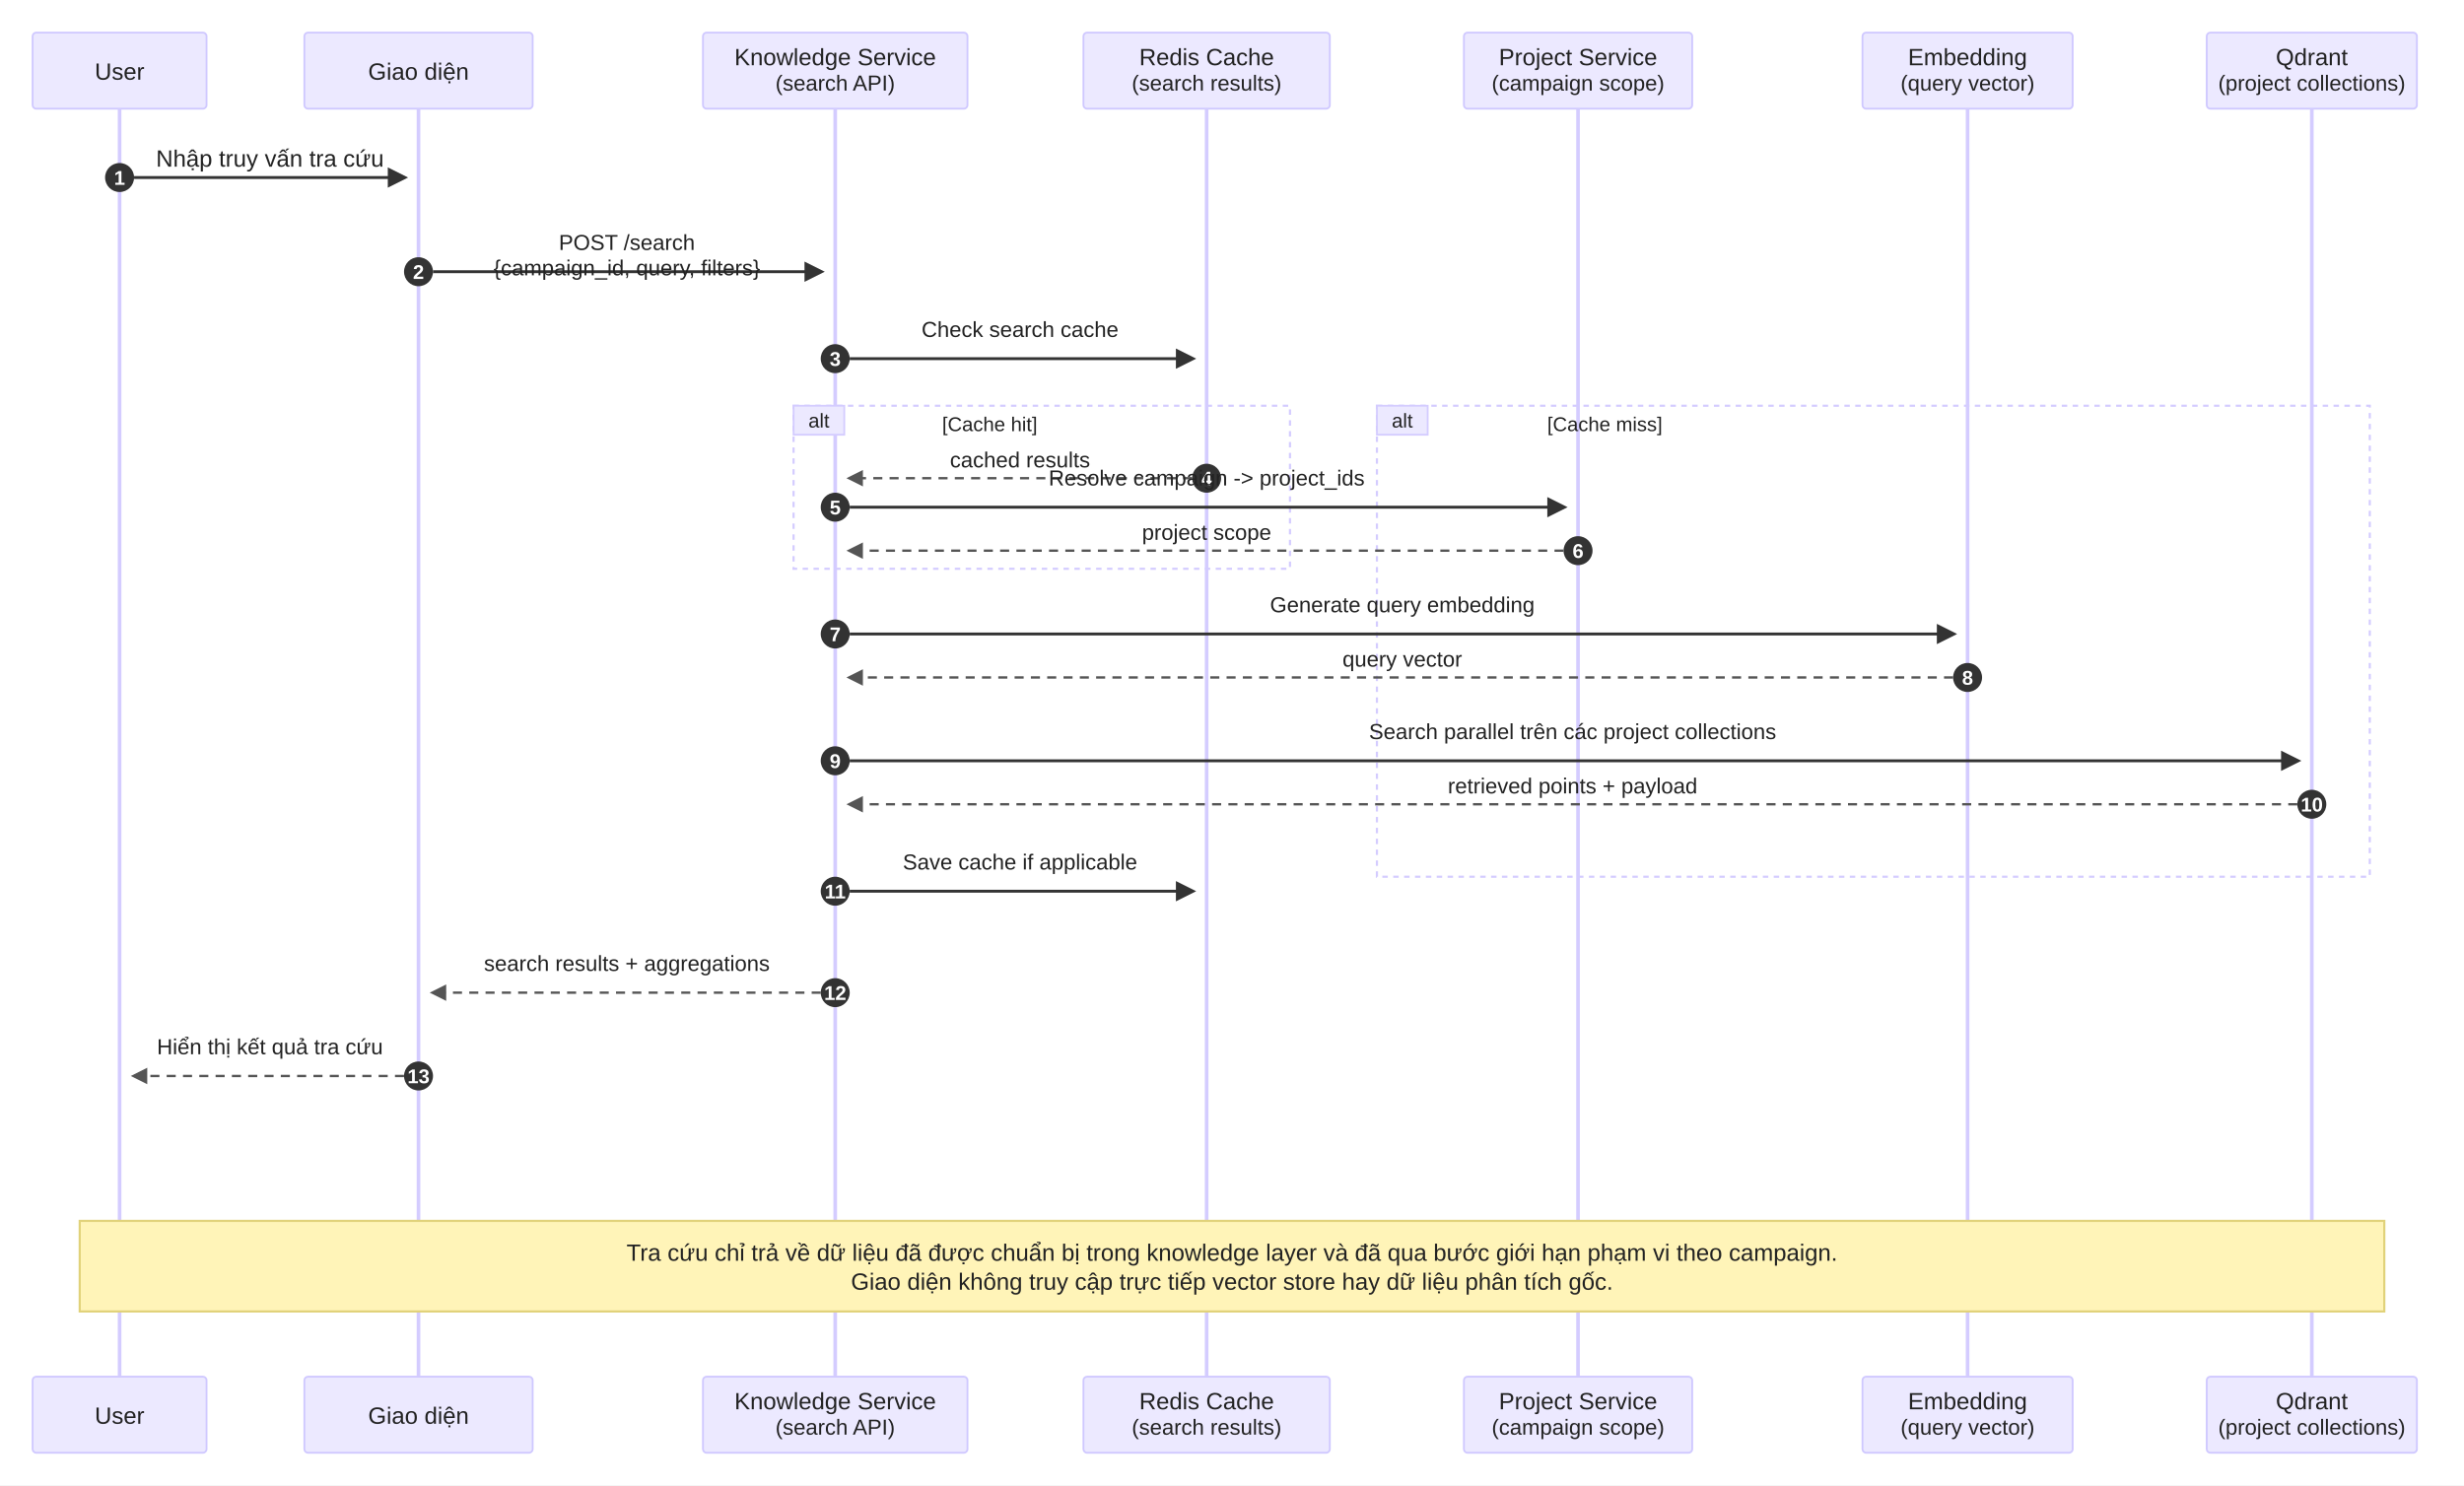
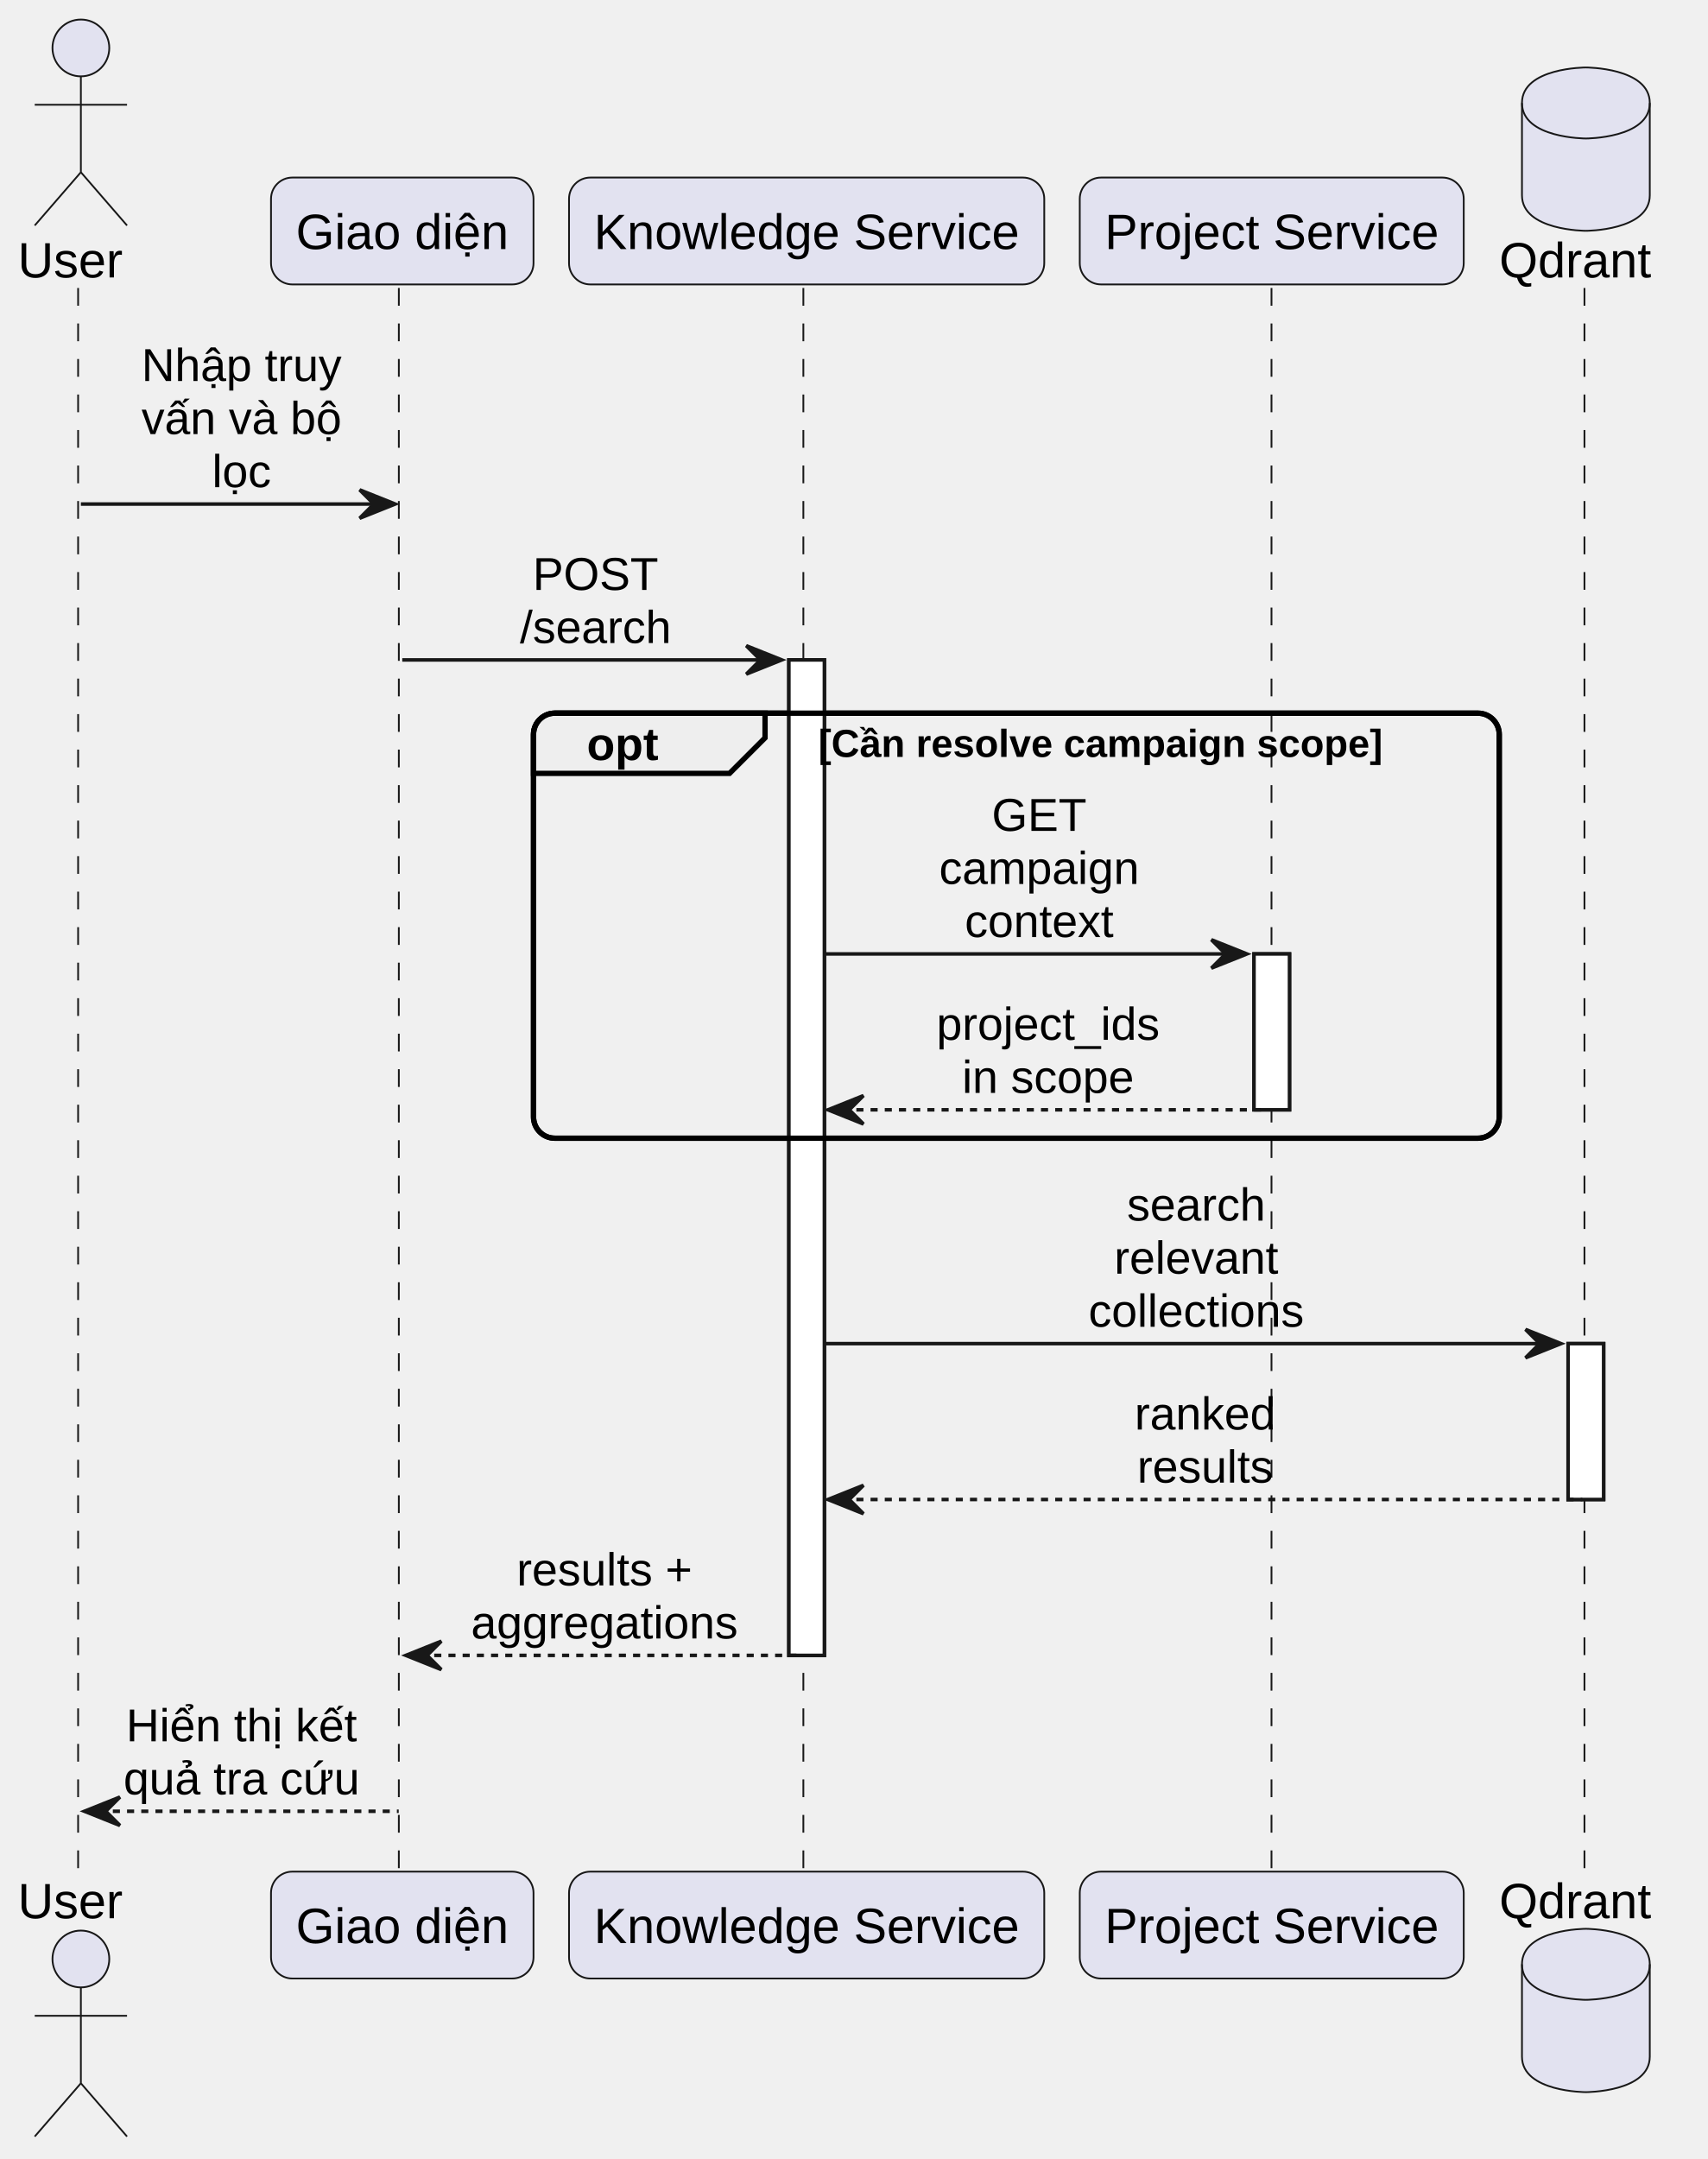
- <svg xmlns="http://www.w3.org/2000/svg" width="1360" height="820" viewBox="0 0 1360 820">
-   <defs>
-     <style>
-       .labelbox { fill: #ece9ff; stroke: #cfc8ff; stroke-width: 1; }
-       .lifeline { stroke: #d4ccff; stroke-width: 2; }
-       .msg { stroke: #333333; stroke-width: 1.6; fill: none; }
-       .ret { stroke: #555555; stroke-width: 1.3; stroke-dasharray: 5 4; fill: none; }
-       .alt { fill: none; stroke: #d4ccff; stroke-width: 1.2; stroke-dasharray: 3 3; }
-       .note { fill: #fff4b8; stroke: #e1d27a; stroke-width: 1.2; }
-       .t { font-family: Arial, Helvetica, sans-serif; font-size: 13px; fill: #222222; }
-       .ts { font-family: Arial, Helvetica, sans-serif; font-size: 12px; fill: #222222; }
-       .tc { font-family: Arial, Helvetica, sans-serif; font-size: 11px; fill: #222222; }
-       .step { fill: #333333; }
-       .steptext { font-family: Arial, Helvetica, sans-serif; font-size: 11px; fill: #ffffff; font-weight: bold; }
-     </style>
-     <marker id="arrow" viewBox="0 0 10 10" refX="8" refY="5" markerWidth="7" markerHeight="7" orient="auto-start-reverse">
-       <path d="M 0 0 L 10 5 L 0 10 z" fill="#333333" />
-     </marker>
-     <marker id="arrowDash" viewBox="0 0 10 10" refX="8" refY="5" markerWidth="7" markerHeight="7" orient="auto-start-reverse">
-       <path d="M 0 0 L 10 5 L 0 10 z" fill="#555555" />
-     </marker>
-   </defs>
-   <rect x="0" y="0" width="1360" height="820" fill="#ffffff" />
-   <rect class="labelbox" x="18" y="18" width="96" height="42" rx="2" />
-   <rect class="labelbox" x="168" y="18" width="126" height="42" rx="2" />
-   <rect class="labelbox" x="388" y="18" width="146" height="42" rx="2" />
-   <rect class="labelbox" x="598" y="18" width="136" height="42" rx="2" />
-   <rect class="labelbox" x="808" y="18" width="126" height="42" rx="2" />
-   <rect class="labelbox" x="1028" y="18" width="116" height="42" rx="2" />
-   <rect class="labelbox" x="1218" y="18" width="116" height="42" rx="2" />
-   <text class="t" x="66" y="44" text-anchor="middle">User</text>
-   <text class="t" x="231" y="44" text-anchor="middle">Giao diện</text>
-   <text class="t" x="461" y="36" text-anchor="middle">Knowledge Service</text>
-   <text class="ts" x="461" y="50" text-anchor="middle">(search API)</text>
-   <text class="t" x="666" y="36" text-anchor="middle">Redis Cache</text>
-   <text class="ts" x="666" y="50" text-anchor="middle">(search results)</text>
-   <text class="t" x="871" y="36" text-anchor="middle">Project Service</text>
-   <text class="ts" x="871" y="50" text-anchor="middle">(campaign scope)</text>
-   <text class="t" x="1086" y="36" text-anchor="middle">Embedding</text>
-   <text class="ts" x="1086" y="50" text-anchor="middle">(query vector)</text>
-   <text class="t" x="1276" y="36" text-anchor="middle">Qdrant</text>
-   <text class="ts" x="1276" y="50" text-anchor="middle">(project collections)</text>
-   <rect class="labelbox" x="18" y="760" width="96" height="42" rx="2" />
-   <rect class="labelbox" x="168" y="760" width="126" height="42" rx="2" />
-   <rect class="labelbox" x="388" y="760" width="146" height="42" rx="2" />
-   <rect class="labelbox" x="598" y="760" width="136" height="42" rx="2" />
-   <rect class="labelbox" x="808" y="760" width="126" height="42" rx="2" />
-   <rect class="labelbox" x="1028" y="760" width="116" height="42" rx="2" />
-   <rect class="labelbox" x="1218" y="760" width="116" height="42" rx="2" />
-   <text class="t" x="66" y="786" text-anchor="middle">User</text>
-   <text class="t" x="231" y="786" text-anchor="middle">Giao diện</text>
-   <text class="t" x="461" y="778" text-anchor="middle">Knowledge Service</text>
-   <text class="ts" x="461" y="792" text-anchor="middle">(search API)</text>
-   <text class="t" x="666" y="778" text-anchor="middle">Redis Cache</text>
-   <text class="ts" x="666" y="792" text-anchor="middle">(search results)</text>
-   <text class="t" x="871" y="778" text-anchor="middle">Project Service</text>
-   <text class="ts" x="871" y="792" text-anchor="middle">(campaign scope)</text>
-   <text class="t" x="1086" y="778" text-anchor="middle">Embedding</text>
-   <text class="ts" x="1086" y="792" text-anchor="middle">(query vector)</text>
-   <text class="t" x="1276" y="778" text-anchor="middle">Qdrant</text>
-   <text class="ts" x="1276" y="792" text-anchor="middle">(project collections)</text>
-   <line class="lifeline" x1="66" y1="60" x2="66" y2="760" />
-   <line class="lifeline" x1="231" y1="60" x2="231" y2="760" />
-   <line class="lifeline" x1="461" y1="60" x2="461" y2="760" />
-   <line class="lifeline" x1="666" y1="60" x2="666" y2="760" />
-   <line class="lifeline" x1="871" y1="60" x2="871" y2="760" />
-   <line class="lifeline" x1="1086" y1="60" x2="1086" y2="760" />
-   <line class="lifeline" x1="1276" y1="60" x2="1276" y2="760" />
-   <circle class="step" cx="66" cy="98" r="8" />
-   <text class="steptext" x="66" y="102" text-anchor="middle">1</text>
-   <line class="msg" x1="74" y1="98" x2="223" y2="98" marker-end="url(#arrow)" />
-   <text class="t" x="149" y="92" text-anchor="middle">Nhập truy vấn tra cứu</text>
-   <circle class="step" cx="231" cy="150" r="8" />
-   <text class="steptext" x="231" y="154" text-anchor="middle">2</text>
-   <line class="msg" x1="239" y1="150" x2="453" y2="150" marker-end="url(#arrow)" />
-   <text class="ts" x="346" y="138" text-anchor="middle">POST /search</text>
-   <text class="ts" x="346" y="152" text-anchor="middle">{campaign_id, query, filters}</text>
-   <circle class="step" cx="461" cy="198" r="8" />
-   <text class="steptext" x="461" y="202" text-anchor="middle">3</text>
-   <line class="msg" x1="469" y1="198" x2="658" y2="198" marker-end="url(#arrow)" />
-   <text class="ts" x="563" y="186" text-anchor="middle">Check search cache</text>
-   <rect class="alt" x="438" y="224" width="274" height="90" />
-   <rect x="438" y="224" width="28" height="16" fill="#ece9ff" stroke="#d4ccff" stroke-width="1" />
-   <text class="tc" x="452" y="236" text-anchor="middle">alt</text>
-   <text class="tc" x="520" y="238">[Cache hit]</text>
-   <circle class="step" cx="666" cy="264" r="8" />
-   <text class="steptext" x="666" y="268" text-anchor="middle">4</text>
-   <line class="ret" x1="658" y1="264" x2="469" y2="264" marker-end="url(#arrowDash)" />
-   <text class="ts" x="563" y="258" text-anchor="middle">cached results</text>
-   <rect class="alt" x="760" y="224" width="548" height="260" />
-   <rect x="760" y="224" width="28" height="16" fill="#ece9ff" stroke="#d4ccff" stroke-width="1" />
-   <text class="tc" x="774" y="236" text-anchor="middle">alt</text>
-   <text class="tc" x="854" y="238">[Cache miss]</text>
-   <circle class="step" cx="461" cy="280" r="8" />
-   <text class="steptext" x="461" y="284" text-anchor="middle">5</text>
-   <line class="msg" x1="469" y1="280" x2="863" y2="280" marker-end="url(#arrow)" />
-   <text class="ts" x="666" y="268" text-anchor="middle">Resolve campaign -&gt; project_ids</text>
-   <circle class="step" cx="871" cy="304" r="8" />
-   <text class="steptext" x="871" y="308" text-anchor="middle">6</text>
-   <line class="ret" x1="863" y1="304" x2="469" y2="304" marker-end="url(#arrowDash)" />
-   <text class="ts" x="666" y="298" text-anchor="middle">project scope</text>
-   <circle class="step" cx="461" cy="350" r="8" />
-   <text class="steptext" x="461" y="354" text-anchor="middle">7</text>
-   <line class="msg" x1="469" y1="350" x2="1078" y2="350" marker-end="url(#arrow)" />
-   <text class="ts" x="774" y="338" text-anchor="middle">Generate query embedding</text>
-   <circle class="step" cx="1086" cy="374" r="8" />
-   <text class="steptext" x="1086" y="378" text-anchor="middle">8</text>
-   <line class="ret" x1="1078" y1="374" x2="469" y2="374" marker-end="url(#arrowDash)" />
-   <text class="ts" x="774" y="368" text-anchor="middle">query vector</text>
-   <circle class="step" cx="461" cy="420" r="8" />
-   <text class="steptext" x="461" y="424" text-anchor="middle">9</text>
-   <line class="msg" x1="469" y1="420" x2="1268" y2="420" marker-end="url(#arrow)" />
-   <text class="ts" x="868" y="408" text-anchor="middle">Search parallel trên các project collections</text>
-   <circle class="step" cx="1276" cy="444" r="8" />
-   <text class="steptext" x="1276" y="448" text-anchor="middle">10</text>
-   <line class="ret" x1="1268" y1="444" x2="469" y2="444" marker-end="url(#arrowDash)" />
-   <text class="ts" x="868" y="438" text-anchor="middle">retrieved points + payload</text>
-   <circle class="step" cx="461" cy="492" r="8" />
-   <text class="steptext" x="461" y="496" text-anchor="middle">11</text>
-   <line class="msg" x1="469" y1="492" x2="658" y2="492" marker-end="url(#arrow)" />
-   <text class="ts" x="563" y="480" text-anchor="middle">Save cache if applicable</text>
-   <circle class="step" cx="461" cy="548" r="8" />
-   <text class="steptext" x="461" y="552" text-anchor="middle">12</text>
-   <line class="ret" x1="453" y1="548" x2="239" y2="548" marker-end="url(#arrowDash)" />
-   <text class="ts" x="346" y="536" text-anchor="middle">search results + aggregations</text>
-   <circle class="step" cx="231" cy="594" r="8" />
-   <text class="steptext" x="231" y="598" text-anchor="middle">13</text>
-   <line class="ret" x1="223" y1="594" x2="74" y2="594" marker-end="url(#arrowDash)" />
-   <text class="ts" x="149" y="582" text-anchor="middle">Hiển thị kết quả tra cứu</text>
-   <rect class="note" x="44" y="674" width="1272" height="50" />
-   <text class="t" x="680" y="696" text-anchor="middle">Tra cứu chỉ trả về dữ liệu đã được chuẩn bị trong knowledge layer và đã qua bước giới hạn phạm vi theo campaign.</text>
-   <text class="t" x="680" y="712" text-anchor="middle">Giao diện không truy cập trực tiếp vector store hay dữ liệu phân tích gốc.</text>
+ <svg xmlns="http://www.w3.org/2000/svg" contentStyleType="text/css" data-diagram-type="SEQUENCE" height="608px" preserveAspectRatio="none" style="width:481px;height:608px;background:#FFFFFF;" version="1.1" viewBox="0 0 481 608" width="481px" zoomAndPan="magnify">
+   <defs />
+   <g>
+     <g>
+       <rect fill="#FFFFFF" height="280.334" style="stroke:#181818;stroke-width:1;" width="10" x="222.185" y="185.842" />
+     </g>
+     <g>
+       <rect fill="#FFFFFF" height="43.898" style="stroke:#181818;stroke-width:1;" width="10" x="353.182" y="268.637" />
+     </g>
+     <g>
+       <rect fill="#FFFFFF" height="43.898" style="stroke:#181818;stroke-width:1;" width="10" x="441.654" y="378.381" />
+     </g>
+     <rect fill="none" height="119.692" rx="6" ry="6" style="stroke:#000000;stroke-width:1.5;" width="271.992" x="150.262" y="200.842" />
+     <g>
+       <rect fill="#000000" fill-opacity="0" height="446.975" width="8" x="18.779" y="81.099" />
+       <line style="stroke:#181818;stroke-width:0.5;stroke-dasharray:5,5;" x1="22" x2="22" y1="81.099" y2="528.073" />
+     </g>
+     <g>
+       <rect fill="#000000" fill-opacity="0" height="446.975" width="8" x="109.296" y="81.099" />
+       <line style="stroke:#181818;stroke-width:0.5;stroke-dasharray:5,5;" x1="112.331" x2="112.331" y1="81.099" y2="528.073" />
+     </g>
+     <g>
+       <rect fill="#000000" fill-opacity="0" height="446.975" width="8" x="223.185" y="81.099" />
+       <line style="stroke:#181818;stroke-width:0.5;stroke-dasharray:5,5;" x1="226.262" x2="226.262" y1="81.099" y2="528.073" />
+     </g>
+     <g>
+       <rect fill="#000000" fill-opacity="0" height="446.975" width="8" x="354.182" y="81.099" />
+       <line style="stroke:#181818;stroke-width:0.5;stroke-dasharray:5,5;" x1="358.109" x2="358.109" y1="81.099" y2="528.073" />
+     </g>
+     <g>
+       <rect fill="#000000" fill-opacity="0" height="446.975" width="8" x="442.654" y="81.099" />
+       <line style="stroke:#181818;stroke-width:0.5;stroke-dasharray:5,5;" x1="446.254" x2="446.254" y1="81.099" y2="528.073" />
+     </g>
+     <g class="participant participant-head" data-participant="User">
+       <text fill="#000000" font-family="Arial" font-size="14" lengthAdjust="spacing" textLength="29.559" x="5" y="78.132">User</text>
+       <ellipse cx="22.779" cy="13.5" fill="#E2E2F0" rx="8" ry="8" style="stroke:#181818;stroke-width:0.5;" />
+       <path d="M22.779,21.5 L22.779,48.5 M9.779,29.5 L35.779,29.5 M22.779,48.5 L9.779,63.5 M22.779,48.5 L35.779,63.5" fill="none" style="stroke:#181818;stroke-width:0.5;" />
+     </g>
+     <g class="participant participant-tail" data-participant="User">
+       <text fill="#000000" font-family="Arial" font-size="14" lengthAdjust="spacing" textLength="29.559" x="5" y="540.205">User</text>
+       <ellipse cx="22.779" cy="551.672" fill="#E2E2F0" rx="8" ry="8" style="stroke:#181818;stroke-width:0.5;" />
+       <path d="M22.779,559.672 L22.779,586.672 M9.779,567.672 L35.779,567.672 M22.779,586.672 L9.779,601.672 M22.779,586.672 L35.779,601.672" fill="none" style="stroke:#181818;stroke-width:0.5;" />
+     </g>
+     <g class="participant participant-head" data-participant="UI">
+       <rect fill="#E2E2F0" height="30.099" rx="6" ry="6" style="stroke:#181818;stroke-width:0.5;" width="73.931" x="76.331" y="50" />
+       <text fill="#000000" font-family="Arial" font-size="14" lengthAdjust="spacing" textLength="59.931" x="83.331" y="70.132">Giao diện</text>
+     </g>
+     <g class="participant participant-tail" data-participant="UI">
+       <rect fill="#E2E2F0" height="30.099" rx="6" ry="6" style="stroke:#181818;stroke-width:0.5;" width="73.931" x="76.331" y="527.073" />
+       <text fill="#000000" font-family="Arial" font-size="14" lengthAdjust="spacing" textLength="59.931" x="83.331" y="547.205">Giao diện</text>
+     </g>
+     <g class="participant participant-head" data-participant="KnowledgeService">
+       <rect fill="#E2E2F0" height="30.099" rx="6" ry="6" style="stroke:#181818;stroke-width:0.5;" width="133.848" x="160.262" y="50" />
+       <text fill="#000000" font-family="Arial" font-size="14" lengthAdjust="spacing" textLength="119.848" x="167.262" y="70.132">Knowledge Service</text>
+     </g>
+     <g class="participant participant-tail" data-participant="KnowledgeService">
+       <rect fill="#E2E2F0" height="30.099" rx="6" ry="6" style="stroke:#181818;stroke-width:0.5;" width="133.848" x="160.262" y="527.073" />
+       <text fill="#000000" font-family="Arial" font-size="14" lengthAdjust="spacing" textLength="119.848" x="167.262" y="547.205">Knowledge Service</text>
+     </g>
+     <g class="participant participant-head" data-participant="ProjectService">
+       <rect fill="#E2E2F0" height="30.099" rx="6" ry="6" style="stroke:#181818;stroke-width:0.5;" width="108.144" x="304.109" y="50" />
+       <text fill="#000000" font-family="Arial" font-size="14" lengthAdjust="spacing" textLength="94.144" x="311.109" y="70.132">Project Service</text>
+     </g>
+     <g class="participant participant-tail" data-participant="ProjectService">
+       <rect fill="#E2E2F0" height="30.099" rx="6" ry="6" style="stroke:#181818;stroke-width:0.5;" width="108.144" x="304.109" y="527.073" />
+       <text fill="#000000" font-family="Arial" font-size="14" lengthAdjust="spacing" textLength="94.144" x="311.109" y="547.205">Project Service</text>
+     </g>
+     <g class="participant participant-head" data-participant="Qdrant">
+       <text fill="#000000" font-family="Arial" font-size="14" lengthAdjust="spacing" textLength="42.8" x="422.254" y="78.132">Qdrant</text>
+       <path d="M428.654,29 C428.654,19 446.654,19 446.654,19 C446.654,19 464.654,19 464.654,29 L464.654,55 C464.654,65 446.654,65 446.654,65 C446.654,65 428.654,65 428.654,55 L428.654,29" fill="#E2E2F0" style="stroke:#181818;stroke-width:0.5;" />
+       <path d="M428.654,29 C428.654,39 446.654,39 446.654,39 C446.654,39 464.654,39 464.654,29" fill="none" style="stroke:#181818;stroke-width:0.5;" />
+     </g>
+     <g class="participant participant-tail" data-participant="Qdrant">
+       <text fill="#000000" font-family="Arial" font-size="14" lengthAdjust="spacing" textLength="42.8" x="422.254" y="540.205">Qdrant</text>
+       <path d="M428.654,553.172 C428.654,543.172 446.654,543.172 446.654,543.172 C446.654,543.172 464.654,543.172 464.654,553.172 L464.654,579.172 C464.654,589.172 446.654,589.172 446.654,589.172 C446.654,589.172 428.654,589.172 428.654,579.172 L428.654,553.172" fill="#E2E2F0" style="stroke:#181818;stroke-width:0.5;" />
+       <path d="M428.654,553.172 C428.654,563.172 446.654,563.172 446.654,563.172 C446.654,563.172 464.654,563.172 464.654,553.172" fill="none" style="stroke:#181818;stroke-width:0.5;" />
+     </g>
+     <g>
+       <rect fill="#FFFFFF" height="280.334" style="stroke:#181818;stroke-width:1;" width="10" x="222.185" y="185.842" />
+     </g>
+     <g>
+       <rect fill="#FFFFFF" height="43.898" style="stroke:#181818;stroke-width:1;" width="10" x="353.182" y="268.637" />
+     </g>
+     <g>
+       <rect fill="#FFFFFF" height="43.898" style="stroke:#181818;stroke-width:1;" width="10" x="441.654" y="378.381" />
+     </g>
+     <g class="message" data-participant-1="User" data-participant-2="UI">
+       <polygon fill="#181818" points="101.296,137.945,111.296,141.945,101.296,145.945,105.296,141.945" style="stroke:#181818;stroke-width:1;" />
+       <line style="stroke:#181818;stroke-width:1;" x1="22.779" x2="107.296" y1="141.945" y2="141.945" />
+       <text fill="#000000" font-family="Arial" font-size="13" lengthAdjust="spacing" textLength="31.078" x="39.857" y="107.293">Nhập</text>
+       <text fill="#000000" font-family="Arial" font-size="13" lengthAdjust="spacing" textLength="3.612" x="70.936" y="107.293"> </text>
+       <text fill="#000000" font-family="Arial" font-size="13" lengthAdjust="spacing" textLength="21.671" x="74.547" y="107.293">truy</text>
+       <text fill="#000000" font-family="Arial" font-size="13" lengthAdjust="spacing" textLength="20.96" x="39.851" y="122.241">vấn</text>
+       <text fill="#000000" font-family="Arial" font-size="13" lengthAdjust="spacing" textLength="3.612" x="60.811" y="122.241"> </text>
+       <text fill="#000000" font-family="Arial" font-size="13" lengthAdjust="spacing" textLength="13.73" x="64.423" y="122.241">và</text>
+       <text fill="#000000" font-family="Arial" font-size="13" lengthAdjust="spacing" textLength="3.612" x="78.153" y="122.241"> </text>
+       <text fill="#000000" font-family="Arial" font-size="13" lengthAdjust="spacing" textLength="14.46" x="81.765" y="122.241">bộ</text>
+       <text fill="#000000" font-family="Arial" font-size="13" lengthAdjust="spacing" textLength="16.618" x="59.729" y="137.19">lọc</text>
+     </g>
+     <g class="message" data-participant-1="UI" data-participant-2="KnowledgeService">
+       <polygon fill="#181818" points="210.185,181.842,220.185,185.842,210.185,189.842,214.185,185.842" style="stroke:#181818;stroke-width:1;" />
+       <line style="stroke:#181818;stroke-width:1;" x1="113.296" x2="216.185" y1="185.842" y2="185.842" />
+       <text fill="#000000" font-family="Arial" font-size="13" lengthAdjust="spacing" textLength="35.395" x="150.044" y="166.139">POST</text>
+       <text fill="#000000" font-family="Arial" font-size="13" lengthAdjust="spacing" textLength="42.631" x="146.425" y="181.087">/search</text>
+     </g>
+     <path d="M156.262,200.842 L215.473,200.842 L215.473,207.791 L205.473,217.791 L150.262,217.791 L150.262,206.842 A6,6 0 0 1 156.262,200.842" fill="#EEEEEE" style="stroke:#000000;stroke-width:1.5;" />
+     <rect fill="none" height="119.692" rx="6" ry="6" style="stroke:#000000;stroke-width:1.5;" width="271.992" x="150.262" y="200.842" />
+     <text fill="#000000" font-family="Arial" font-size="13" font-weight="bold" lengthAdjust="spacing" textLength="20.211" x="165.262" y="214.036">opt</text>
+     <text fill="#000000" font-family="Arial" font-size="11" font-weight="bold" lengthAdjust="spacing" textLength="158.941" x="230.473" y="213.16">[Cần resolve campaign scope]</text>
+     <g class="message" data-participant-1="KnowledgeService" data-participant-2="ProjectService">
+       <polygon fill="#181818" points="341.182,264.637,351.182,268.637,341.182,272.637,345.182,268.637" style="stroke:#181818;stroke-width:1;" />
+       <line style="stroke:#181818;stroke-width:1;" x1="232.185" x2="347.182" y1="268.637" y2="268.637" />
+       <text fill="#000000" font-family="Arial" font-size="13" lengthAdjust="spacing" textLength="26.724" x="279.322" y="233.985">GET</text>
+       <text fill="#000000" font-family="Arial" font-size="13" lengthAdjust="spacing" textLength="56.367" x="264.5" y="248.934">campaign</text>
+       <text fill="#000000" font-family="Arial" font-size="13" lengthAdjust="spacing" textLength="41.914" x="271.727" y="263.882">context</text>
+     </g>
+     <g class="message" data-participant-1="ProjectService" data-participant-2="KnowledgeService">
+       <polygon fill="#181818" points="243.185,308.535,233.185,312.535,243.185,316.535,239.185,312.535" style="stroke:#181818;stroke-width:1;" />
+       <line style="stroke:#181818;stroke-width:1;stroke-dasharray:2,2;" x1="237.185" x2="357.182" y1="312.535" y2="312.535" />
+       <text fill="#000000" font-family="Arial" font-size="13" lengthAdjust="spacing" textLength="62.867" x="263.75" y="292.831">project_ids</text>
+       <text fill="#000000" font-family="Arial" font-size="13" lengthAdjust="spacing" textLength="10.118" x="270.974" y="307.78">in</text>
+       <text fill="#000000" font-family="Arial" font-size="13" lengthAdjust="spacing" textLength="3.612" x="281.092" y="307.78"> </text>
+       <text fill="#000000" font-family="Arial" font-size="13" lengthAdjust="spacing" textLength="34.69" x="284.704" y="307.78">scope</text>
+     </g>
+     <g class="message" data-participant-1="KnowledgeService" data-participant-2="Qdrant">
+       <polygon fill="#181818" points="429.654,374.381,439.654,378.381,429.654,382.381,433.654,378.381" style="stroke:#181818;stroke-width:1;" />
+       <line style="stroke:#181818;stroke-width:1;" x1="232.185" x2="435.654" y1="378.381" y2="378.381" />
+       <text fill="#000000" font-family="Arial" font-size="13" lengthAdjust="spacing" textLength="39.019" x="317.41" y="343.728">search</text>
+       <text fill="#000000" font-family="Arial" font-size="13" lengthAdjust="spacing" textLength="46.249" x="313.795" y="358.677">relevant</text>
+       <text fill="#000000" font-family="Arial" font-size="13" lengthAdjust="spacing" textLength="60.696" x="306.572" y="373.626">collections</text>
+     </g>
+     <g class="message" data-participant-1="Qdrant" data-participant-2="KnowledgeService">
+       <polygon fill="#181818" points="243.185,418.278,233.185,422.278,243.185,426.278,239.185,422.278" style="stroke:#181818;stroke-width:1;" />
+       <line style="stroke:#181818;stroke-width:1;stroke-dasharray:2,2;" x1="237.185" x2="445.654" y1="422.278" y2="422.278" />
+       <text fill="#000000" font-family="Arial" font-size="13" lengthAdjust="spacing" textLength="39.749" x="319.545" y="402.575">ranked</text>
+       <text fill="#000000" font-family="Arial" font-size="13" lengthAdjust="spacing" textLength="38.289" x="320.275" y="417.523">results</text>
+     </g>
+     <g class="message" data-participant-1="KnowledgeService" data-participant-2="UI">
+       <polygon fill="#181818" points="124.296,462.176,114.296,466.176,124.296,470.176,120.296,466.176" style="stroke:#181818;stroke-width:1;" />
+       <line style="stroke:#181818;stroke-width:1;stroke-dasharray:2,2;" x1="118.296" x2="226.185" y1="466.176" y2="466.176" />
+       <text fill="#000000" font-family="Arial" font-size="13" lengthAdjust="spacing" textLength="38.289" x="145.495" y="446.472">results</text>
+       <text fill="#000000" font-family="Arial" font-size="13" lengthAdjust="spacing" textLength="3.612" x="183.784" y="446.472"> </text>
+       <text fill="#000000" font-family="Arial" font-size="13" lengthAdjust="spacing" textLength="7.592" x="187.395" y="446.472">+</text>
+       <text fill="#000000" font-family="Arial" font-size="13" lengthAdjust="spacing" textLength="75.169" x="132.656" y="461.421">aggregations</text>
+     </g>
+     <g class="message" data-participant-1="UI" data-participant-2="User">
+       <polygon fill="#181818" points="33.779,506.073,23.779,510.073,33.779,514.073,29.779,510.073" style="stroke:#181818;stroke-width:1;" />
+       <line style="stroke:#181818;stroke-width:1;stroke-dasharray:2,2;" x1="27.779" x2="112.296" y1="510.073" y2="510.073" />
+       <text fill="#000000" font-family="Arial" font-size="13" lengthAdjust="spacing" textLength="26.736" x="35.522" y="490.37">Hiển</text>
+       <text fill="#000000" font-family="Arial" font-size="13" lengthAdjust="spacing" textLength="3.612" x="62.258" y="490.37"> </text>
+       <text fill="#000000" font-family="Arial" font-size="13" lengthAdjust="spacing" textLength="13.73" x="65.87" y="490.37">thị</text>
+       <text fill="#000000" font-family="Arial" font-size="13" lengthAdjust="spacing" textLength="3.612" x="79.6" y="490.37"> </text>
+       <text fill="#000000" font-family="Arial" font-size="13" lengthAdjust="spacing" textLength="17.342" x="83.212" y="490.37">kết</text>
+       <text fill="#000000" font-family="Arial" font-size="13" lengthAdjust="spacing" textLength="21.69" x="34.779" y="505.318">quả</text>
+       <text fill="#000000" font-family="Arial" font-size="13" lengthAdjust="spacing" textLength="3.612" x="56.469" y="505.318"> </text>
+       <text fill="#000000" font-family="Arial" font-size="13" lengthAdjust="spacing" textLength="15.171" x="60.081" y="505.318">tra</text>
+       <text fill="#000000" font-family="Arial" font-size="13" lengthAdjust="spacing" textLength="3.612" x="75.252" y="505.318"> </text>
+       <text fill="#000000" font-family="Arial" font-size="13" lengthAdjust="spacing" textLength="22.433" x="78.864" y="505.318">cứu</text>
+     </g>
+   </g>
</svg>
